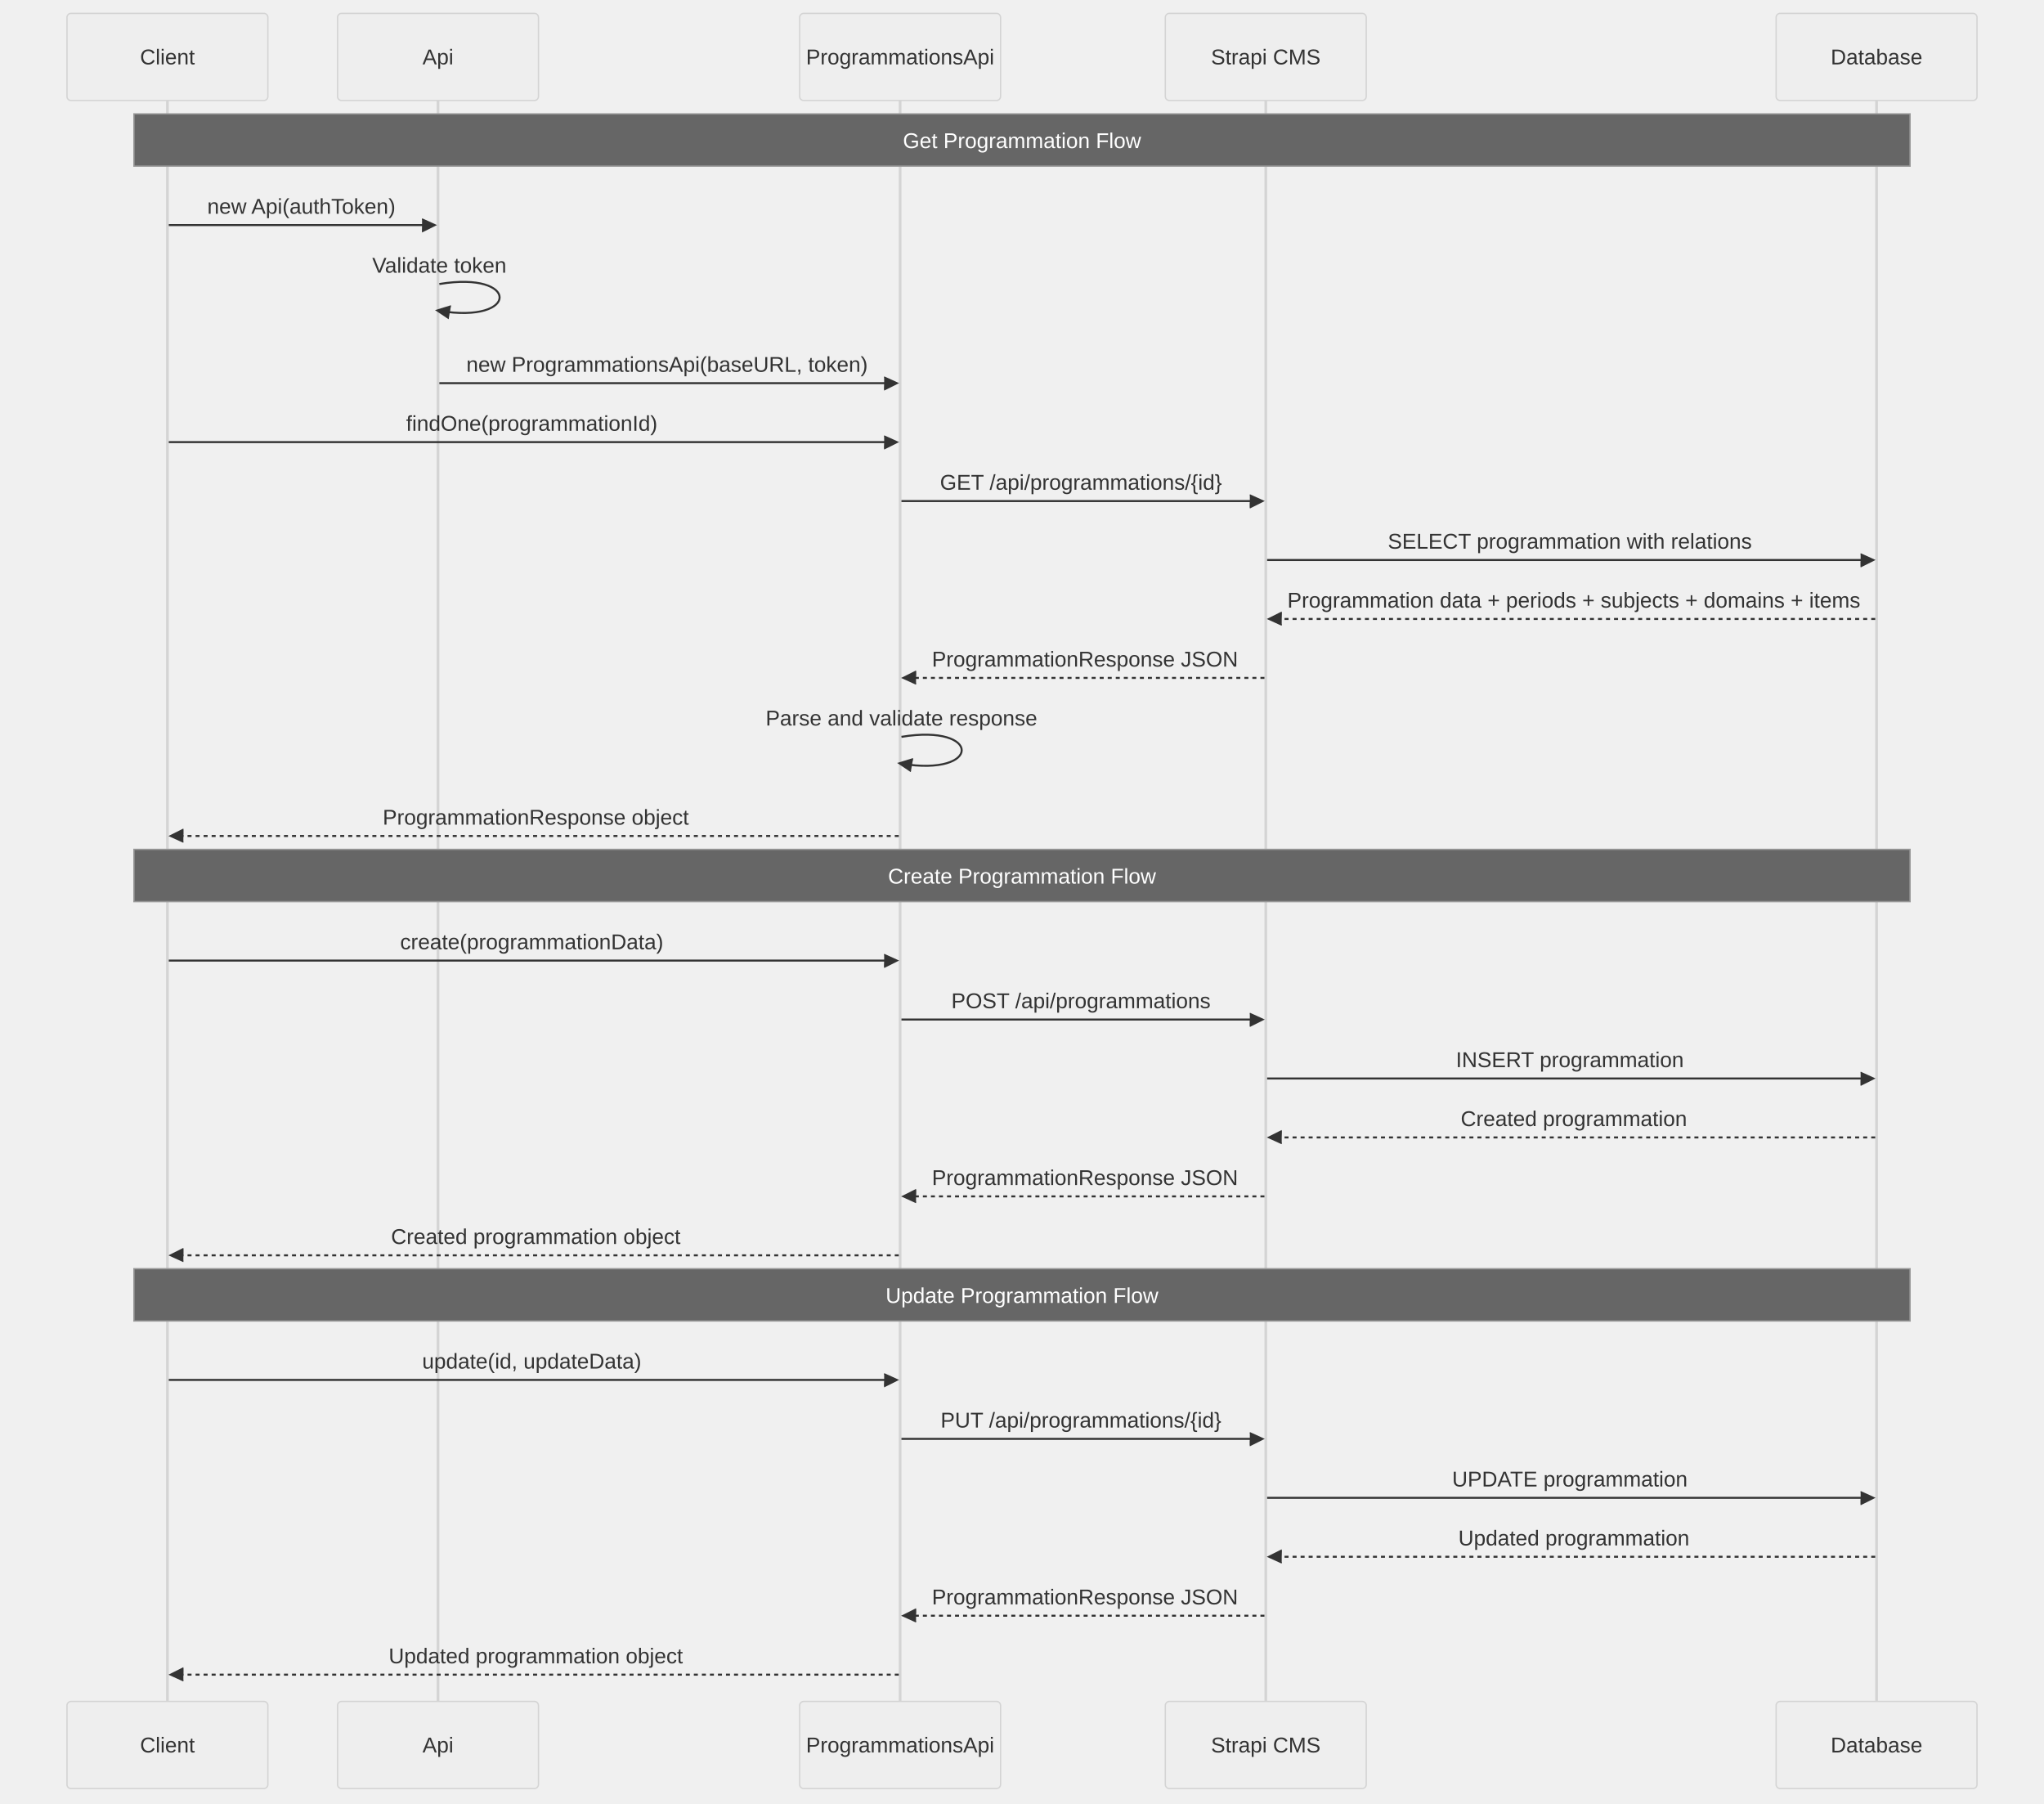
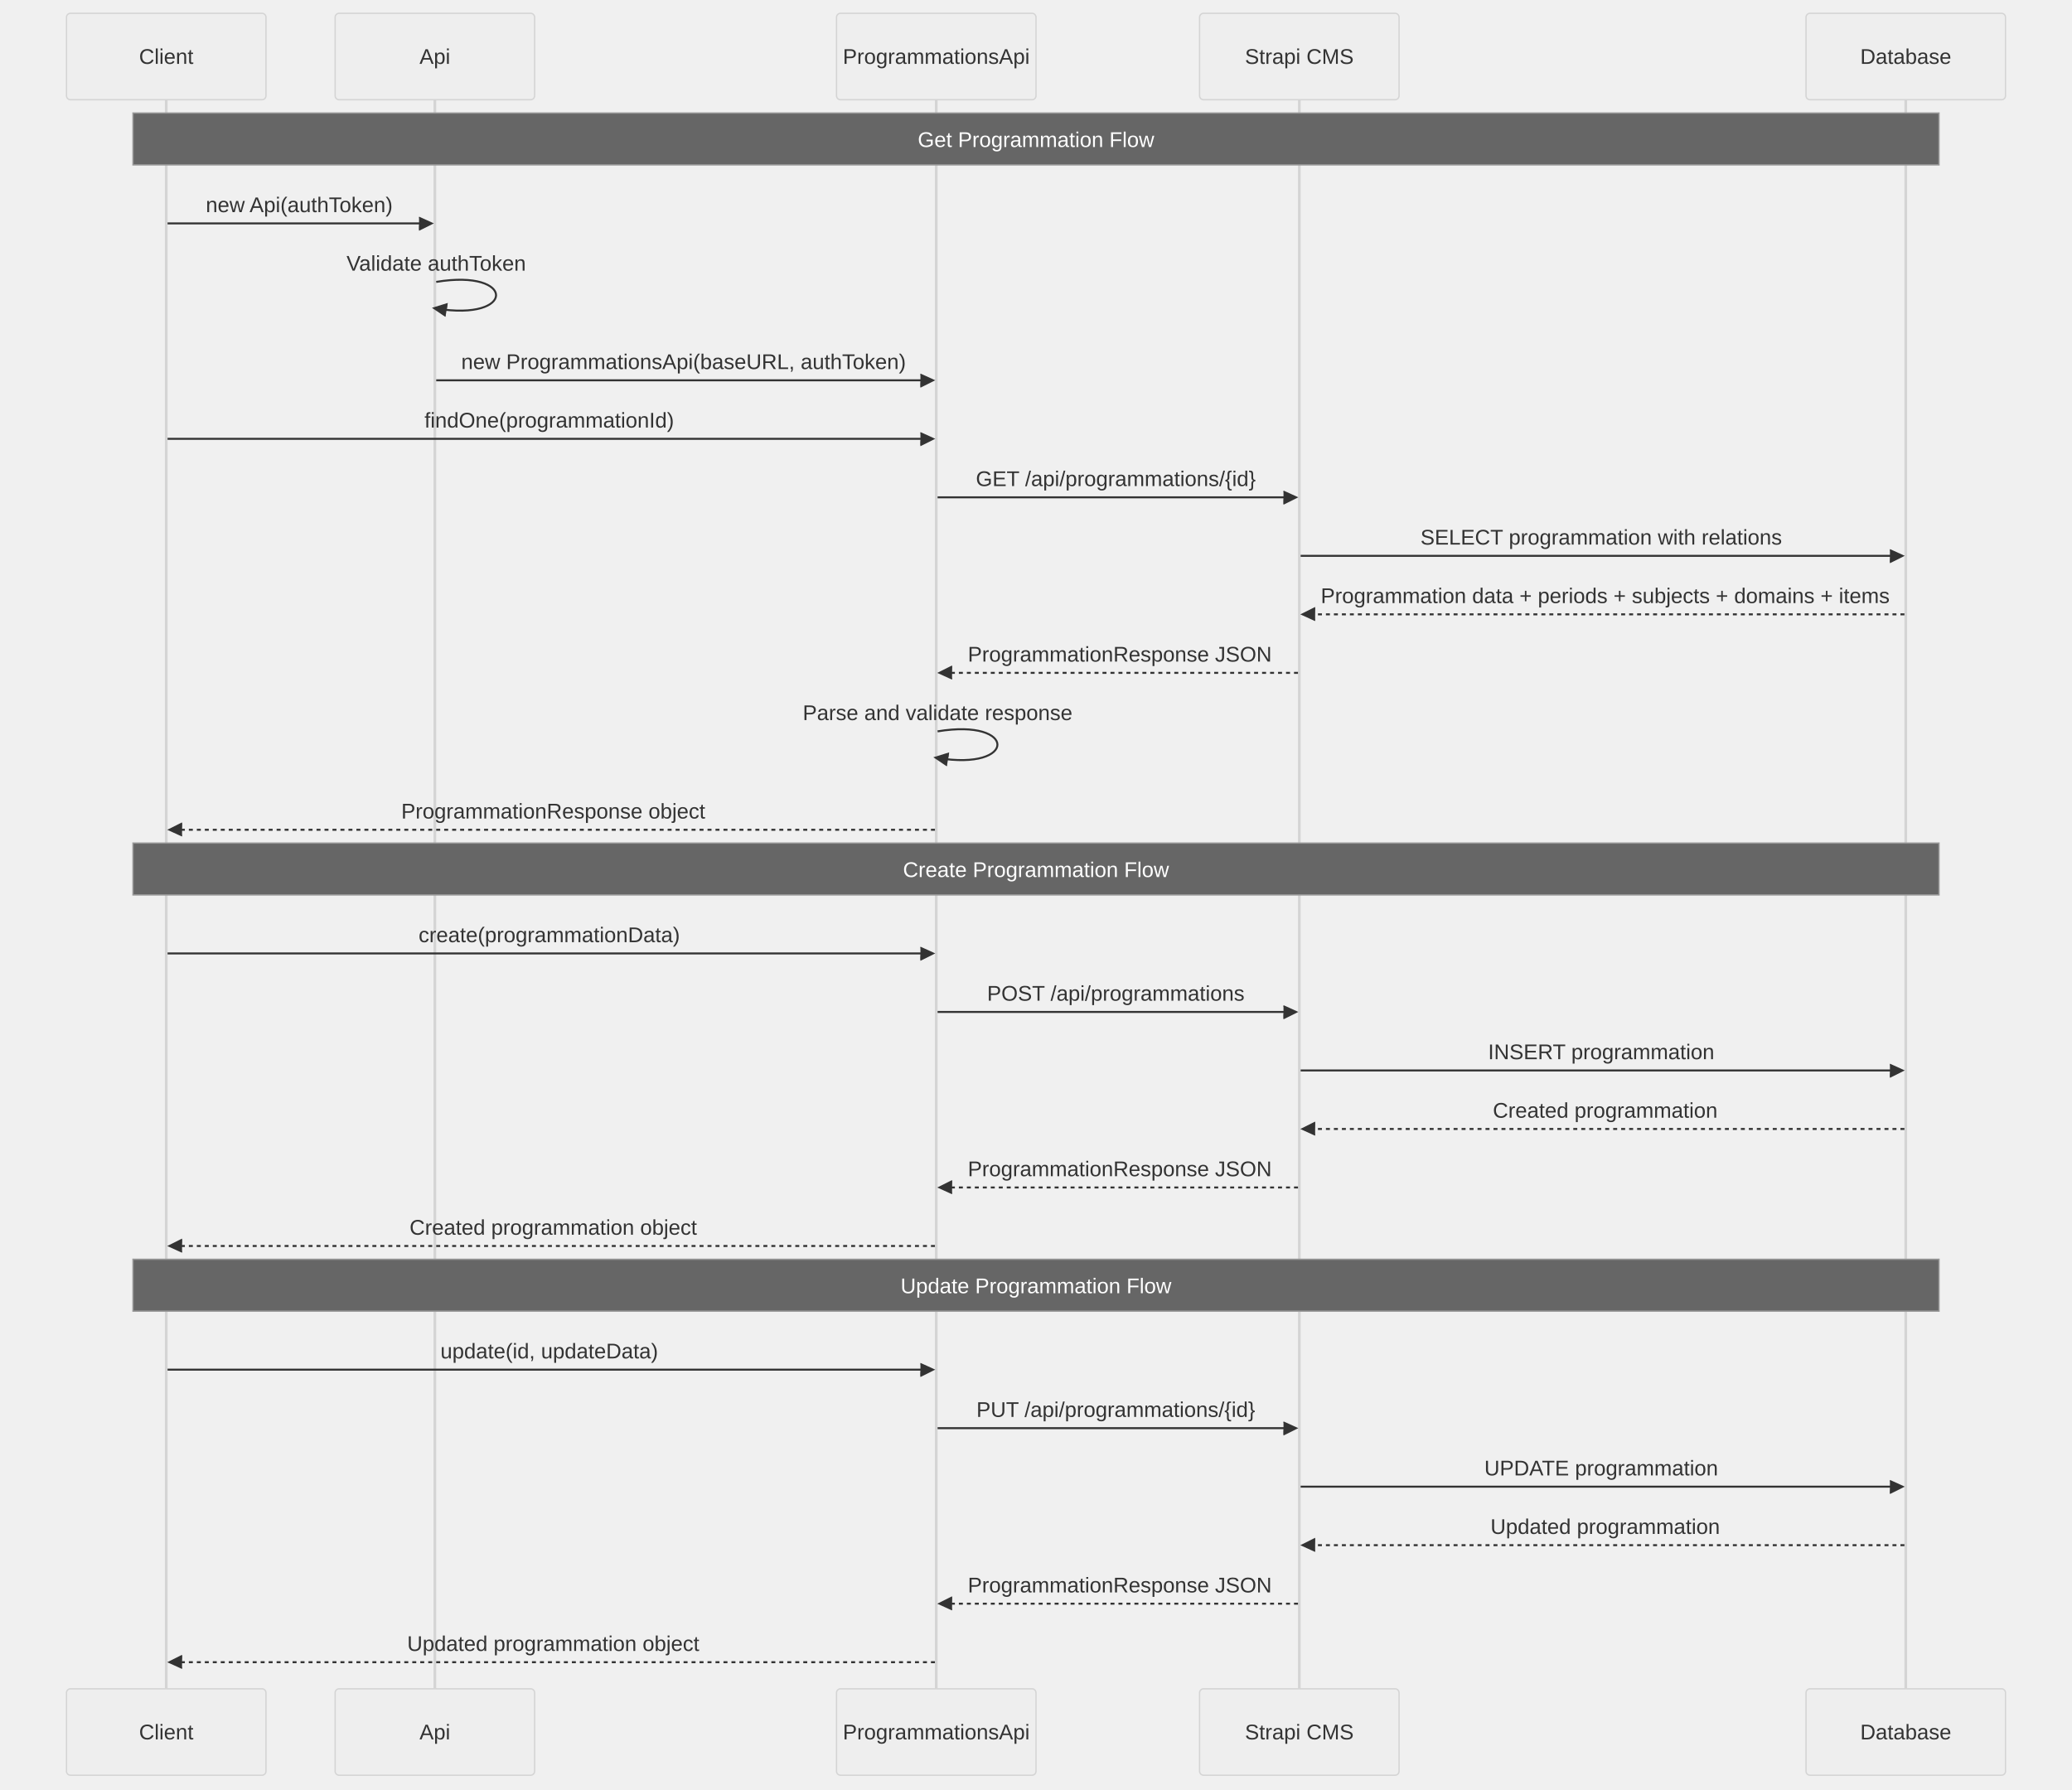
- <svg xmlns="http://www.w3.org/2000/svg" aria-roledescription="sequence" role="graphics-document document" viewBox="-50 -10 1526 1346" style="max-width: 1526px; background-color: white;" width="100%" id="my-svg">
+ <svg xmlns="http://www.w3.org/2000/svg" aria-roledescription="sequence" role="graphics-document document" viewBox="-50 -10 1558 1346" style="max-width: 1558px; background-color: white;" width="100%" id="my-svg">
  <g>
-     <rect class="actor actor-bottom" ry="3" rx="3" name="DB" height="65" width="150" stroke="#666" fill="#eaeaea" y="1260" x="1276" />
-     <text style="text-anchor: middle; font-size: 16px; font-weight: 400;" class="actor actor-box" alignment-baseline="central" dominant-baseline="central" y="1292.5" x="1351">
-       <tspan dy="0" x="1351">Database</tspan>
+     <rect class="actor actor-bottom" ry="3" rx="3" name="DB" height="65" width="150" stroke="#666" fill="#eaeaea" y="1260" x="1308" />
+     <text style="text-anchor: middle; font-size: 16px; font-weight: 400;" class="actor actor-box" alignment-baseline="central" dominant-baseline="central" y="1292.5" x="1383">
+       <tspan dy="0" x="1383">Database</tspan>
    </text>
  </g>
  <g>
-     <rect class="actor actor-bottom" ry="3" rx="3" name="S" height="65" width="150" stroke="#666" fill="#eaeaea" y="1260" x="820" />
-     <text style="text-anchor: middle; font-size: 16px; font-weight: 400;" class="actor actor-box" alignment-baseline="central" dominant-baseline="central" y="1292.5" x="895">
-       <tspan dy="0" x="895">Strapi CMS</tspan>
+     <rect class="actor actor-bottom" ry="3" rx="3" name="S" height="65" width="150" stroke="#666" fill="#eaeaea" y="1260" x="852" />
+     <text style="text-anchor: middle; font-size: 16px; font-weight: 400;" class="actor actor-box" alignment-baseline="central" dominant-baseline="central" y="1292.5" x="927">
+       <tspan dy="0" x="927">Strapi CMS</tspan>
    </text>
  </g>
  <g>
-     <rect class="actor actor-bottom" ry="3" rx="3" name="P" height="65" width="150" stroke="#666" fill="#eaeaea" y="1260" x="547" />
-     <text style="text-anchor: middle; font-size: 16px; font-weight: 400;" class="actor actor-box" alignment-baseline="central" dominant-baseline="central" y="1292.5" x="622">
-       <tspan dy="0" x="622">ProgrammationsApi</tspan>
+     <rect class="actor actor-bottom" ry="3" rx="3" name="P" height="65" width="150" stroke="#666" fill="#eaeaea" y="1260" x="579" />
+     <text style="text-anchor: middle; font-size: 16px; font-weight: 400;" class="actor actor-box" alignment-baseline="central" dominant-baseline="central" y="1292.5" x="654">
+       <tspan dy="0" x="654">ProgrammationsApi</tspan>
    </text>
  </g>
  <g>
    <rect class="actor actor-bottom" ry="3" rx="3" name="A" height="65" width="150" stroke="#666" fill="#eaeaea" y="1260" x="202" />
    <text style="text-anchor: middle; font-size: 16px; font-weight: 400;" class="actor actor-box" alignment-baseline="central" dominant-baseline="central" y="1292.5" x="277">
      <tspan dy="0" x="277">Api</tspan>
    </text>
  </g>
  <g>
    <rect class="actor actor-bottom" ry="3" rx="3" name="C" height="65" width="150" stroke="#666" fill="#eaeaea" y="1260" x="0" />
    <text style="text-anchor: middle; font-size: 16px; font-weight: 400;" class="actor actor-box" alignment-baseline="central" dominant-baseline="central" y="1292.5" x="75">
      <tspan dy="0" x="75">Client</tspan>
    </text>
  </g>
  <g>
-     <line name="DB" stroke="#999" stroke-width="0.5px" class="actor-line 200" y2="1260" x2="1351" y1="65" x1="1351" id="actor4" />
+     <line name="DB" stroke="#999" stroke-width="0.5px" class="actor-line 200" y2="1260" x2="1383" y1="65" x1="1383" id="actor4" />
    <g id="root-4">
-       <rect class="actor actor-top" ry="3" rx="3" name="DB" height="65" width="150" stroke="#666" fill="#eaeaea" y="0" x="1276" />
-       <text style="text-anchor: middle; font-size: 16px; font-weight: 400;" class="actor actor-box" alignment-baseline="central" dominant-baseline="central" y="32.5" x="1351">
-         <tspan dy="0" x="1351">Database</tspan>
+       <rect class="actor actor-top" ry="3" rx="3" name="DB" height="65" width="150" stroke="#666" fill="#eaeaea" y="0" x="1308" />
+       <text style="text-anchor: middle; font-size: 16px; font-weight: 400;" class="actor actor-box" alignment-baseline="central" dominant-baseline="central" y="32.5" x="1383">
+         <tspan dy="0" x="1383">Database</tspan>
      </text>
    </g>
  </g>
  <g>
-     <line name="S" stroke="#999" stroke-width="0.5px" class="actor-line 200" y2="1260" x2="895" y1="65" x1="895" id="actor3" />
+     <line name="S" stroke="#999" stroke-width="0.5px" class="actor-line 200" y2="1260" x2="927" y1="65" x1="927" id="actor3" />
    <g id="root-3">
-       <rect class="actor actor-top" ry="3" rx="3" name="S" height="65" width="150" stroke="#666" fill="#eaeaea" y="0" x="820" />
-       <text style="text-anchor: middle; font-size: 16px; font-weight: 400;" class="actor actor-box" alignment-baseline="central" dominant-baseline="central" y="32.5" x="895">
-         <tspan dy="0" x="895">Strapi CMS</tspan>
+       <rect class="actor actor-top" ry="3" rx="3" name="S" height="65" width="150" stroke="#666" fill="#eaeaea" y="0" x="852" />
+       <text style="text-anchor: middle; font-size: 16px; font-weight: 400;" class="actor actor-box" alignment-baseline="central" dominant-baseline="central" y="32.5" x="927">
+         <tspan dy="0" x="927">Strapi CMS</tspan>
      </text>
    </g>
  </g>
  <g>
-     <line name="P" stroke="#999" stroke-width="0.5px" class="actor-line 200" y2="1260" x2="622" y1="65" x1="622" id="actor2" />
+     <line name="P" stroke="#999" stroke-width="0.5px" class="actor-line 200" y2="1260" x2="654" y1="65" x1="654" id="actor2" />
    <g id="root-2">
-       <rect class="actor actor-top" ry="3" rx="3" name="P" height="65" width="150" stroke="#666" fill="#eaeaea" y="0" x="547" />
-       <text style="text-anchor: middle; font-size: 16px; font-weight: 400;" class="actor actor-box" alignment-baseline="central" dominant-baseline="central" y="32.5" x="622">
-         <tspan dy="0" x="622">ProgrammationsApi</tspan>
+       <rect class="actor actor-top" ry="3" rx="3" name="P" height="65" width="150" stroke="#666" fill="#eaeaea" y="0" x="579" />
+       <text style="text-anchor: middle; font-size: 16px; font-weight: 400;" class="actor actor-box" alignment-baseline="central" dominant-baseline="central" y="32.5" x="654">
+         <tspan dy="0" x="654">ProgrammationsApi</tspan>
      </text>
    </g>
  </g>
  <g>
    <line name="A" stroke="#999" stroke-width="0.5px" class="actor-line 200" y2="1260" x2="277" y1="65" x1="277" id="actor1" />
    <g id="root-1">
      <rect class="actor actor-top" ry="3" rx="3" name="A" height="65" width="150" stroke="#666" fill="#eaeaea" y="0" x="202" />
      <text style="text-anchor: middle; font-size: 16px; font-weight: 400;" class="actor actor-box" alignment-baseline="central" dominant-baseline="central" y="32.5" x="277">
        <tspan dy="0" x="277">Api</tspan>
      </text>
    </g>
  </g>
  <g>
    <line name="C" stroke="#999" stroke-width="0.5px" class="actor-line 200" y2="1260" x2="75" y1="65" x1="75" id="actor0" />
    <g id="root-0">
      <rect class="actor actor-top" ry="3" rx="3" name="C" height="65" width="150" stroke="#666" fill="#eaeaea" y="0" x="0" />
      <text style="text-anchor: middle; font-size: 16px; font-weight: 400;" class="actor actor-box" alignment-baseline="central" dominant-baseline="central" y="32.5" x="75">
        <tspan dy="0" x="75">Client</tspan>
      </text>
    </g>
  </g>
  <style>#my-svg{font-family:"trebuchet ms",verdana,arial,sans-serif;font-size:16px;fill:#000000;}@keyframes edge-animation-frame{from{stroke-dashoffset:0;}}@keyframes dash{to{stroke-dashoffset:0;}}#my-svg .edge-animation-slow{stroke-dasharray:9,5!important;stroke-dashoffset:900;animation:dash 50s linear infinite;stroke-linecap:round;}#my-svg .edge-animation-fast{stroke-dasharray:9,5!important;stroke-dashoffset:900;animation:dash 20s linear infinite;stroke-linecap:round;}#my-svg .error-icon{fill:#552222;}#my-svg .error-text{fill:#552222;stroke:#552222;}#my-svg .edge-thickness-normal{stroke-width:1px;}#my-svg .edge-thickness-thick{stroke-width:3.5px;}#my-svg .edge-pattern-solid{stroke-dasharray:0;}#my-svg .edge-thickness-invisible{stroke-width:0;fill:none;}#my-svg .edge-pattern-dashed{stroke-dasharray:3;}#my-svg .edge-pattern-dotted{stroke-dasharray:2;}#my-svg .marker{fill:#666;stroke:#666;}#my-svg .marker.cross{stroke:#666;}#my-svg svg{font-family:"trebuchet ms",verdana,arial,sans-serif;font-size:16px;}#my-svg p{margin:0;}#my-svg .actor{stroke:hsl(0, 0%, 83%);fill:#eee;}#my-svg text.actor&gt;tspan{fill:#333;stroke:none;}#my-svg .actor-line{stroke:hsl(0, 0%, 83%);}#my-svg .messageLine0{stroke-width:1.5;stroke-dasharray:none;stroke:#333;}#my-svg .messageLine1{stroke-width:1.5;stroke-dasharray:2,2;stroke:#333;}#my-svg #arrowhead path{fill:#333;stroke:#333;}#my-svg .sequenceNumber{fill:white;}#my-svg #sequencenumber{fill:#333;}#my-svg #crosshead path{fill:#333;stroke:#333;}#my-svg .messageText{fill:#333;stroke:none;}#my-svg .labelBox{stroke:hsl(0, 0%, 83%);fill:#eee;}#my-svg .labelText,#my-svg .labelText&gt;tspan{fill:#333;stroke:none;}#my-svg .loopText,#my-svg .loopText&gt;tspan{fill:#333;stroke:none;}#my-svg .loopLine{stroke-width:2px;stroke-dasharray:2,2;stroke:hsl(0, 0%, 83%);fill:hsl(0, 0%, 83%);}#my-svg .note{stroke:#999;fill:#666;}#my-svg .noteText,#my-svg .noteText&gt;tspan{fill:#fff;stroke:none;}#my-svg .activation0{fill:#f4f4f4;stroke:#666;}#my-svg .activation1{fill:#f4f4f4;stroke:#666;}#my-svg .activation2{fill:#f4f4f4;stroke:#666;}#my-svg .actorPopupMenu{position:absolute;}#my-svg .actorPopupMenuPanel{position:absolute;fill:#eee;box-shadow:0px 8px 16px 0px rgba(0,0,0,0.2);filter:drop-shadow(3px 5px 2px rgb(0 0 0 / 0.4));}#my-svg .actor-man line{stroke:hsl(0, 0%, 83%);fill:#eee;}#my-svg .actor-man circle,#my-svg line{stroke:hsl(0, 0%, 83%);fill:#eee;stroke-width:2px;}#my-svg :root{--mermaid-font-family:"trebuchet ms",verdana,arial,sans-serif;}</style>
  <g />
  <defs>
    <symbol height="24" width="24" id="computer">
      <path d="M2 2v13h20v-13h-20zm18 11h-16v-9h16v9zm-10.228 6l.466-1h3.524l.467 1h-4.457zm14.228 3h-24l2-6h2.104l-1.33 4h18.45l-1.297-4h2.073l2 6zm-5-10h-14v-7h14v7z" transform="scale(.5)" />
    </symbol>
  </defs>
  <defs>
    <symbol clip-rule="evenodd" fill-rule="evenodd" id="database">
      <path d="M12.258.001l.256.004.255.005.253.008.251.01.249.012.247.015.246.016.242.019.241.02.239.023.236.024.233.027.231.028.229.031.225.032.223.034.22.036.217.038.214.04.211.041.208.043.205.045.201.046.198.048.194.05.191.051.187.053.183.054.18.056.175.057.172.059.168.06.163.061.16.063.155.064.15.066.074.033.073.033.071.034.07.034.069.035.068.035.067.035.066.035.064.036.064.036.062.036.06.036.06.037.058.037.058.037.055.038.055.038.053.038.052.038.051.039.05.039.048.039.047.039.045.04.044.04.043.04.041.04.04.041.039.041.037.041.036.041.034.041.033.042.032.042.03.042.029.042.027.042.026.043.024.043.023.043.021.043.02.043.018.044.017.043.015.044.013.044.012.044.011.045.009.044.007.045.006.045.004.045.002.045.001.045v17l-.001.045-.002.045-.004.045-.006.045-.007.045-.009.044-.011.045-.012.044-.013.044-.015.044-.017.043-.018.044-.02.043-.021.043-.023.043-.024.043-.026.043-.027.042-.029.042-.03.042-.032.042-.033.042-.034.041-.036.041-.037.041-.039.041-.04.041-.041.04-.043.04-.044.04-.045.04-.047.039-.048.039-.05.039-.051.039-.052.038-.053.038-.055.038-.055.038-.058.037-.058.037-.06.037-.06.036-.062.036-.064.036-.064.036-.066.035-.067.035-.068.035-.069.035-.07.034-.071.034-.073.033-.074.033-.15.066-.155.064-.16.063-.163.061-.168.06-.172.059-.175.057-.18.056-.183.054-.187.053-.191.051-.194.05-.198.048-.201.046-.205.045-.208.043-.211.041-.214.04-.217.038-.22.036-.223.034-.225.032-.229.031-.231.028-.233.027-.236.024-.239.023-.241.02-.242.019-.246.016-.247.015-.249.012-.251.01-.253.008-.255.005-.256.004-.258.001-.258-.001-.256-.004-.255-.005-.253-.008-.251-.01-.249-.012-.247-.015-.245-.016-.243-.019-.241-.02-.238-.023-.236-.024-.234-.027-.231-.028-.228-.031-.226-.032-.223-.034-.22-.036-.217-.038-.214-.04-.211-.041-.208-.043-.204-.045-.201-.046-.198-.048-.195-.05-.19-.051-.187-.053-.184-.054-.179-.056-.176-.057-.172-.059-.167-.06-.164-.061-.159-.063-.155-.064-.151-.066-.074-.033-.072-.033-.072-.034-.07-.034-.069-.035-.068-.035-.067-.035-.066-.035-.064-.036-.063-.036-.062-.036-.061-.036-.06-.037-.058-.037-.057-.037-.056-.038-.055-.038-.053-.038-.052-.038-.051-.039-.049-.039-.049-.039-.046-.039-.046-.04-.044-.04-.043-.04-.041-.04-.04-.041-.039-.041-.037-.041-.036-.041-.034-.041-.033-.042-.032-.042-.03-.042-.029-.042-.027-.042-.026-.043-.024-.043-.023-.043-.021-.043-.02-.043-.018-.044-.017-.043-.015-.044-.013-.044-.012-.044-.011-.045-.009-.044-.007-.045-.006-.045-.004-.045-.002-.045-.001-.045v-17l.001-.045.002-.045.004-.045.006-.045.007-.045.009-.044.011-.045.012-.044.013-.044.015-.044.017-.043.018-.044.02-.043.021-.043.023-.043.024-.043.026-.043.027-.042.029-.042.03-.042.032-.042.033-.042.034-.041.036-.041.037-.041.039-.041.04-.041.041-.04.043-.04.044-.04.046-.04.046-.039.049-.039.049-.039.051-.039.052-.038.053-.038.055-.038.056-.038.057-.037.058-.037.06-.037.061-.036.062-.036.063-.036.064-.036.066-.035.067-.035.068-.035.069-.035.07-.034.072-.034.072-.033.074-.033.151-.066.155-.064.159-.063.164-.061.167-.06.172-.059.176-.057.179-.056.184-.054.187-.053.19-.051.195-.05.198-.048.201-.046.204-.045.208-.043.211-.041.214-.04.217-.038.22-.036.223-.034.226-.032.228-.031.231-.028.234-.027.236-.024.238-.023.241-.02.243-.019.245-.016.247-.015.249-.012.251-.01.253-.008.255-.005.256-.004.258-.001.258.001zm-9.258 20.499v.01l.001.021.003.021.004.022.005.021.006.022.007.022.009.023.01.022.011.023.012.023.013.023.015.023.016.024.017.023.018.024.019.024.021.024.022.025.023.024.024.025.052.049.056.05.061.051.066.051.07.051.075.051.079.052.084.052.088.052.092.052.097.052.102.051.105.052.11.052.114.051.119.051.123.051.127.05.131.05.135.05.139.048.144.049.147.047.152.047.155.047.16.045.163.045.167.043.171.043.176.041.178.041.183.039.187.039.19.037.194.035.197.035.202.033.204.031.209.03.212.029.216.027.219.025.222.024.226.021.23.02.233.018.236.016.24.015.243.012.246.01.249.008.253.005.256.004.259.001.26-.001.257-.004.254-.005.25-.008.247-.011.244-.012.241-.014.237-.016.233-.018.231-.021.226-.021.224-.024.22-.026.216-.027.212-.028.21-.031.205-.031.202-.034.198-.034.194-.036.191-.037.187-.039.183-.04.179-.04.175-.042.172-.043.168-.044.163-.045.16-.046.155-.046.152-.047.148-.048.143-.049.139-.049.136-.05.131-.05.126-.05.123-.051.118-.052.114-.051.11-.052.106-.052.101-.052.096-.052.092-.052.088-.053.083-.051.079-.052.074-.052.07-.051.065-.051.06-.051.056-.05.051-.05.023-.024.023-.025.021-.024.02-.024.019-.024.018-.024.017-.024.015-.023.014-.024.013-.023.012-.023.01-.023.01-.022.008-.022.006-.022.006-.022.004-.022.004-.021.001-.021.001-.021v-4.127l-.077.055-.08.053-.083.054-.085.053-.087.052-.09.052-.093.051-.095.05-.097.05-.1.049-.102.049-.105.048-.106.047-.109.047-.111.046-.114.045-.115.045-.118.044-.12.043-.122.042-.124.042-.126.041-.128.04-.13.04-.132.038-.134.038-.135.037-.138.037-.139.035-.142.035-.143.034-.144.033-.147.032-.148.031-.15.03-.151.03-.153.029-.154.027-.156.027-.158.026-.159.025-.161.024-.162.023-.163.022-.165.021-.166.02-.167.019-.169.018-.169.017-.171.016-.173.015-.173.014-.175.013-.175.012-.177.011-.178.01-.179.008-.179.008-.181.006-.182.005-.182.004-.184.003-.184.002h-.37l-.184-.002-.184-.003-.182-.004-.182-.005-.181-.006-.179-.008-.179-.008-.178-.01-.176-.011-.176-.012-.175-.013-.173-.014-.172-.015-.171-.016-.17-.017-.169-.018-.167-.019-.166-.02-.165-.021-.163-.022-.162-.023-.161-.024-.159-.025-.157-.026-.156-.027-.155-.027-.153-.029-.151-.03-.15-.03-.148-.031-.146-.032-.145-.033-.143-.034-.141-.035-.14-.035-.137-.037-.136-.037-.134-.038-.132-.038-.13-.04-.128-.04-.126-.041-.124-.042-.122-.042-.12-.044-.117-.043-.116-.045-.113-.045-.112-.046-.109-.047-.106-.047-.105-.048-.102-.049-.1-.049-.097-.05-.095-.05-.093-.052-.09-.051-.087-.052-.085-.053-.083-.054-.08-.054-.077-.054v4.127zm0-5.654v.011l.001.021.003.021.004.021.005.022.006.022.007.022.009.022.01.022.011.023.012.023.013.023.015.024.016.023.017.024.018.024.019.024.021.024.022.024.023.025.024.024.052.05.056.05.061.05.066.051.07.051.075.052.079.051.084.052.088.052.092.052.097.052.102.052.105.052.11.051.114.051.119.052.123.05.127.051.131.05.135.049.139.049.144.048.147.048.152.047.155.046.16.045.163.045.167.044.171.042.176.042.178.04.183.04.187.038.19.037.194.036.197.034.202.033.204.032.209.03.212.028.216.027.219.025.222.024.226.022.23.02.233.018.236.016.24.014.243.012.246.01.249.008.253.006.256.003.259.001.26-.001.257-.003.254-.006.25-.008.247-.01.244-.012.241-.015.237-.016.233-.018.231-.02.226-.022.224-.024.22-.025.216-.027.212-.029.21-.03.205-.032.202-.033.198-.035.194-.036.191-.037.187-.039.183-.039.179-.041.175-.042.172-.043.168-.044.163-.045.16-.045.155-.047.152-.047.148-.048.143-.048.139-.05.136-.049.131-.05.126-.051.123-.051.118-.051.114-.052.11-.052.106-.052.101-.052.096-.052.092-.052.088-.052.083-.052.079-.052.074-.051.07-.052.065-.051.06-.05.056-.051.051-.049.023-.025.023-.024.021-.025.02-.024.019-.024.018-.024.017-.024.015-.023.014-.023.013-.024.012-.022.01-.023.01-.023.008-.022.006-.022.006-.022.004-.021.004-.022.001-.021.001-.021v-4.139l-.077.054-.08.054-.083.054-.085.052-.087.053-.09.051-.093.051-.095.051-.097.05-.1.049-.102.049-.105.048-.106.047-.109.047-.111.046-.114.045-.115.044-.118.044-.12.044-.122.042-.124.042-.126.041-.128.04-.13.039-.132.039-.134.038-.135.037-.138.036-.139.036-.142.035-.143.033-.144.033-.147.033-.148.031-.15.03-.151.03-.153.028-.154.028-.156.027-.158.026-.159.025-.161.024-.162.023-.163.022-.165.021-.166.02-.167.019-.169.018-.169.017-.171.016-.173.015-.173.014-.175.013-.175.012-.177.011-.178.009-.179.009-.179.007-.181.007-.182.005-.182.004-.184.003-.184.002h-.37l-.184-.002-.184-.003-.182-.004-.182-.005-.181-.007-.179-.007-.179-.009-.178-.009-.176-.011-.176-.012-.175-.013-.173-.014-.172-.015-.171-.016-.17-.017-.169-.018-.167-.019-.166-.02-.165-.021-.163-.022-.162-.023-.161-.024-.159-.025-.157-.026-.156-.027-.155-.028-.153-.028-.151-.03-.15-.03-.148-.031-.146-.033-.145-.033-.143-.033-.141-.035-.14-.036-.137-.036-.136-.037-.134-.038-.132-.039-.13-.039-.128-.04-.126-.041-.124-.042-.122-.043-.12-.043-.117-.044-.116-.044-.113-.046-.112-.046-.109-.046-.106-.047-.105-.048-.102-.049-.1-.049-.097-.05-.095-.051-.093-.051-.09-.051-.087-.053-.085-.052-.083-.054-.08-.054-.077-.054v4.139zm0-5.666v.011l.001.02.003.022.004.021.005.022.006.021.007.022.009.023.01.022.011.023.012.023.013.023.015.023.016.024.017.024.018.023.019.024.021.025.022.024.023.024.024.025.052.05.056.05.061.05.066.051.07.051.075.052.079.051.084.052.088.052.092.052.097.052.102.052.105.051.11.052.114.051.119.051.123.051.127.05.131.05.135.05.139.049.144.048.147.048.152.047.155.046.16.045.163.045.167.043.171.043.176.042.178.04.183.04.187.038.19.037.194.036.197.034.202.033.204.032.209.03.212.028.216.027.219.025.222.024.226.021.23.02.233.018.236.017.24.014.243.012.246.01.249.008.253.006.256.003.259.001.26-.001.257-.003.254-.006.25-.008.247-.01.244-.013.241-.014.237-.016.233-.018.231-.02.226-.022.224-.024.22-.025.216-.027.212-.029.21-.03.205-.032.202-.033.198-.035.194-.036.191-.037.187-.039.183-.039.179-.041.175-.042.172-.043.168-.044.163-.045.16-.045.155-.047.152-.047.148-.048.143-.049.139-.049.136-.049.131-.051.126-.05.123-.051.118-.052.114-.051.11-.052.106-.052.101-.052.096-.052.092-.052.088-.052.083-.052.079-.052.074-.052.07-.051.065-.051.06-.051.056-.05.051-.049.023-.025.023-.025.021-.024.02-.024.019-.024.018-.024.017-.024.015-.023.014-.024.013-.023.012-.023.01-.022.01-.023.008-.022.006-.022.006-.022.004-.022.004-.021.001-.021.001-.021v-4.153l-.077.054-.08.054-.083.053-.085.053-.087.053-.09.051-.093.051-.095.051-.097.05-.1.049-.102.048-.105.048-.106.048-.109.046-.111.046-.114.046-.115.044-.118.044-.12.043-.122.043-.124.042-.126.041-.128.04-.13.039-.132.039-.134.038-.135.037-.138.036-.139.036-.142.034-.143.034-.144.033-.147.032-.148.032-.15.03-.151.03-.153.028-.154.028-.156.027-.158.026-.159.024-.161.024-.162.023-.163.023-.165.021-.166.02-.167.019-.169.018-.169.017-.171.016-.173.015-.173.014-.175.013-.175.012-.177.01-.178.01-.179.009-.179.007-.181.006-.182.006-.182.004-.184.003-.184.001-.185.001-.185-.001-.184-.001-.184-.003-.182-.004-.182-.006-.181-.006-.179-.007-.179-.009-.178-.01-.176-.01-.176-.012-.175-.013-.173-.014-.172-.015-.171-.016-.17-.017-.169-.018-.167-.019-.166-.02-.165-.021-.163-.023-.162-.023-.161-.024-.159-.024-.157-.026-.156-.027-.155-.028-.153-.028-.151-.03-.15-.03-.148-.032-.146-.032-.145-.033-.143-.034-.141-.034-.14-.036-.137-.036-.136-.037-.134-.038-.132-.039-.13-.039-.128-.041-.126-.041-.124-.041-.122-.043-.12-.043-.117-.044-.116-.044-.113-.046-.112-.046-.109-.046-.106-.048-.105-.048-.102-.048-.1-.05-.097-.049-.095-.051-.093-.051-.09-.052-.087-.052-.085-.053-.083-.053-.08-.054-.077-.054v4.153zm8.74-8.179l-.257.004-.254.005-.25.008-.247.011-.244.012-.241.014-.237.016-.233.018-.231.021-.226.022-.224.023-.22.026-.216.027-.212.028-.21.031-.205.032-.202.033-.198.034-.194.036-.191.038-.187.038-.183.04-.179.041-.175.042-.172.043-.168.043-.163.045-.16.046-.155.046-.152.048-.148.048-.143.048-.139.049-.136.05-.131.05-.126.051-.123.051-.118.051-.114.052-.11.052-.106.052-.101.052-.096.052-.092.052-.088.052-.083.052-.079.052-.074.051-.07.052-.065.051-.06.05-.056.05-.051.05-.023.025-.023.024-.021.024-.02.025-.019.024-.018.024-.017.023-.015.024-.014.023-.013.023-.012.023-.01.023-.01.022-.008.022-.006.023-.006.021-.004.022-.004.021-.001.021-.001.021.001.021.001.021.004.021.004.022.006.021.006.023.008.022.01.022.01.023.012.023.013.023.014.023.015.024.017.023.018.024.019.024.02.025.021.024.023.024.023.025.051.05.056.05.06.05.065.051.07.052.074.051.079.052.083.052.088.052.092.052.096.052.101.052.106.052.11.052.114.052.118.051.123.051.126.051.131.05.136.05.139.049.143.048.148.048.152.048.155.046.16.046.163.045.168.043.172.043.175.042.179.041.183.04.187.038.191.038.194.036.198.034.202.033.205.032.21.031.212.028.216.027.22.026.224.023.226.022.231.021.233.018.237.016.241.014.244.012.247.011.25.008.254.005.257.004.26.001.26-.001.257-.004.254-.005.25-.008.247-.011.244-.012.241-.014.237-.016.233-.018.231-.021.226-.022.224-.023.22-.026.216-.027.212-.028.21-.031.205-.032.202-.033.198-.034.194-.036.191-.038.187-.038.183-.04.179-.041.175-.042.172-.043.168-.043.163-.045.16-.046.155-.046.152-.048.148-.048.143-.048.139-.049.136-.05.131-.05.126-.051.123-.051.118-.051.114-.052.11-.052.106-.052.101-.052.096-.052.092-.052.088-.052.083-.052.079-.052.074-.051.07-.052.065-.051.06-.05.056-.05.051-.05.023-.025.023-.024.021-.024.02-.025.019-.024.018-.024.017-.023.015-.024.014-.023.013-.023.012-.023.01-.023.01-.022.008-.022.006-.023.006-.021.004-.022.004-.021.001-.021.001-.021-.001-.021-.001-.021-.004-.021-.004-.022-.006-.021-.006-.023-.008-.022-.01-.022-.01-.023-.012-.023-.013-.023-.014-.023-.015-.024-.017-.023-.018-.024-.019-.024-.02-.025-.021-.024-.023-.024-.023-.025-.051-.05-.056-.05-.06-.05-.065-.051-.07-.052-.074-.051-.079-.052-.083-.052-.088-.052-.092-.052-.096-.052-.101-.052-.106-.052-.11-.052-.114-.052-.118-.051-.123-.051-.126-.051-.131-.05-.136-.05-.139-.049-.143-.048-.148-.048-.152-.048-.155-.046-.16-.046-.163-.045-.168-.043-.172-.043-.175-.042-.179-.041-.183-.04-.187-.038-.191-.038-.194-.036-.198-.034-.202-.033-.205-.032-.21-.031-.212-.028-.216-.027-.22-.026-.224-.023-.226-.022-.231-.021-.233-.018-.237-.016-.241-.014-.244-.012-.247-.011-.25-.008-.254-.005-.257-.004-.26-.001-.26.001z" transform="scale(.5)" />
    </symbol>
  </defs>
  <defs>
    <symbol height="24" width="24" id="clock">
      <path d="M12 2c5.514 0 10 4.486 10 10s-4.486 10-10 10-10-4.486-10-10 4.486-10 10-10zm0-2c-6.627 0-12 5.373-12 12s5.373 12 12 12 12-5.373 12-12-5.373-12-12-12zm5.848 12.459c.202.038.202.333.001.372-1.907.361-6.045 1.111-6.547 1.111-.719 0-1.301-.582-1.301-1.301 0-.512.77-5.447 1.125-7.445.034-.192.312-.181.343.014l.985 6.238 5.394 1.011z" transform="scale(.5)" />
    </symbol>
  </defs>
  <defs>
    <marker orient="auto-start-reverse" markerHeight="12" markerWidth="12" markerUnits="userSpaceOnUse" refY="5" refX="7.9" id="arrowhead">
      <path d="M -1 0 L 10 5 L 0 10 z" />
    </marker>
  </defs>
  <defs>
    <marker refY="4.5" refX="4" orient="auto" markerHeight="8" markerWidth="15" id="crosshead">
      <path style="stroke-dasharray: 0, 0;" d="M 1,2 L 6,7 M 6,2 L 1,7" stroke-width="1pt" stroke="#000000" fill="none" />
    </marker>
  </defs>
  <defs>
    <marker orient="auto" markerHeight="28" markerWidth="20" refY="7" refX="15.5" id="filled-head">
      <path d="M 18,7 L9,13 L14,7 L9,1 Z" />
    </marker>
  </defs>
  <defs>
    <marker orient="auto" markerHeight="40" markerWidth="60" refY="15" refX="15" id="sequencenumber">
      <circle r="6" cy="15" cx="15" />
    </marker>
  </defs>
  <g>
-     <rect class="note" height="39" width="1326" stroke="#666" fill="#EDF2AE" y="75" x="50" />
-     <text style="font-size: 16px; font-weight: 400;" dy="1em" class="noteText" alignment-baseline="middle" dominant-baseline="middle" text-anchor="middle" y="80" x="713">
-       <tspan x="713">Get Programmation Flow</tspan>
+     <rect class="note" height="39" width="1358" stroke="#666" fill="#EDF2AE" y="75" x="50" />
+     <text style="font-size: 16px; font-weight: 400;" dy="1em" class="noteText" alignment-baseline="middle" dominant-baseline="middle" text-anchor="middle" y="80" x="729">
+       <tspan x="729">Get Programmation Flow</tspan>
    </text>
  </g>
  <g>
-     <rect class="note" height="39" width="1326" stroke="#666" fill="#EDF2AE" y="624" x="50" />
-     <text style="font-size: 16px; font-weight: 400;" dy="1em" class="noteText" alignment-baseline="middle" dominant-baseline="middle" text-anchor="middle" y="629" x="713">
-       <tspan x="713">Create Programmation Flow</tspan>
+     <rect class="note" height="39" width="1358" stroke="#666" fill="#EDF2AE" y="624" x="50" />
+     <text style="font-size: 16px; font-weight: 400;" dy="1em" class="noteText" alignment-baseline="middle" dominant-baseline="middle" text-anchor="middle" y="629" x="729">
+       <tspan x="729">Create Programmation Flow</tspan>
    </text>
  </g>
  <g>
-     <rect class="note" height="39" width="1326" stroke="#666" fill="#EDF2AE" y="937" x="50" />
-     <text style="font-size: 16px; font-weight: 400;" dy="1em" class="noteText" alignment-baseline="middle" dominant-baseline="middle" text-anchor="middle" y="942" x="713">
-       <tspan x="713">Update Programmation Flow</tspan>
+     <rect class="note" height="39" width="1358" stroke="#666" fill="#EDF2AE" y="937" x="50" />
+     <text style="font-size: 16px; font-weight: 400;" dy="1em" class="noteText" alignment-baseline="middle" dominant-baseline="middle" text-anchor="middle" y="942" x="729">
+       <tspan x="729">Update Programmation Flow</tspan>
    </text>
  </g>
  <text style="font-size: 16px; font-weight: 400;" dy="1em" class="messageText" alignment-baseline="middle" dominant-baseline="middle" text-anchor="middle" y="129" x="175">new Api(authToken)</text>
  <line style="fill: none;" marker-end="url(#arrowhead)" stroke="none" stroke-width="2" class="messageLine0" y2="158" x2="273" y1="158" x1="76" />
-   <text style="font-size: 16px; font-weight: 400;" dy="1em" class="messageText" alignment-baseline="middle" dominant-baseline="middle" text-anchor="middle" y="173" x="278">Validate token</text>
+   <text style="font-size: 16px; font-weight: 400;" dy="1em" class="messageText" alignment-baseline="middle" dominant-baseline="middle" text-anchor="middle" y="173" x="278">Validate authToken</text>
  <path style="fill: none;" marker-end="url(#arrowhead)" stroke="none" stroke-width="2" class="messageLine0" d="M 278,202 C 338,192 338,232 278,222" />
-   <text style="font-size: 16px; font-weight: 400;" dy="1em" class="messageText" alignment-baseline="middle" dominant-baseline="middle" text-anchor="middle" y="247" x="448">new ProgrammationsApi(baseURL, token)</text>
-   <line style="fill: none;" marker-end="url(#arrowhead)" stroke="none" stroke-width="2" class="messageLine0" y2="276" x2="618" y1="276" x1="278" />
-   <text style="font-size: 16px; font-weight: 400;" dy="1em" class="messageText" alignment-baseline="middle" dominant-baseline="middle" text-anchor="middle" y="291" x="347">findOne(programmationId)</text>
-   <line style="fill: none;" marker-end="url(#arrowhead)" stroke="none" stroke-width="2" class="messageLine0" y2="320" x2="618" y1="320" x1="76" />
-   <text style="font-size: 16px; font-weight: 400;" dy="1em" class="messageText" alignment-baseline="middle" dominant-baseline="middle" text-anchor="middle" y="335" x="757">GET /api/programmations/{id}</text>
-   <line style="fill: none;" marker-end="url(#arrowhead)" stroke="none" stroke-width="2" class="messageLine0" y2="364" x2="891" y1="364" x1="623" />
-   <text style="font-size: 16px; font-weight: 400;" dy="1em" class="messageText" alignment-baseline="middle" dominant-baseline="middle" text-anchor="middle" y="379" x="1122">SELECT programmation with relations</text>
-   <line style="fill: none;" marker-end="url(#arrowhead)" stroke="none" stroke-width="2" class="messageLine0" y2="408" x2="1347" y1="408" x1="896" />
-   <text style="font-size: 16px; font-weight: 400;" dy="1em" class="messageText" alignment-baseline="middle" dominant-baseline="middle" text-anchor="middle" y="423" x="1125">Programmation data + periods + subjects + domains + items</text>
-   <line style="stroke-dasharray: 3, 3; fill: none;" marker-end="url(#arrowhead)" stroke="none" stroke-width="2" class="messageLine1" y2="452" x2="899" y1="452" x1="1350" />
-   <text style="font-size: 16px; font-weight: 400;" dy="1em" class="messageText" alignment-baseline="middle" dominant-baseline="middle" text-anchor="middle" y="467" x="760">ProgrammationResponse JSON</text>
-   <line style="stroke-dasharray: 3, 3; fill: none;" marker-end="url(#arrowhead)" stroke="none" stroke-width="2" class="messageLine1" y2="496" x2="626" y1="496" x1="894" />
-   <text style="font-size: 16px; font-weight: 400;" dy="1em" class="messageText" alignment-baseline="middle" dominant-baseline="middle" text-anchor="middle" y="511" x="623">Parse and validate response</text>
-   <path style="fill: none;" marker-end="url(#arrowhead)" stroke="none" stroke-width="2" class="messageLine0" d="M 623,540 C 683,530 683,570 623,560" />
-   <text style="font-size: 16px; font-weight: 400;" dy="1em" class="messageText" alignment-baseline="middle" dominant-baseline="middle" text-anchor="middle" y="585" x="350">ProgrammationResponse object</text>
-   <line style="stroke-dasharray: 3, 3; fill: none;" marker-end="url(#arrowhead)" stroke="none" stroke-width="2" class="messageLine1" y2="614" x2="79" y1="614" x1="621" />
-   <text style="font-size: 16px; font-weight: 400;" dy="1em" class="messageText" alignment-baseline="middle" dominant-baseline="middle" text-anchor="middle" y="678" x="347">create(programmationData)</text>
-   <line style="fill: none;" marker-end="url(#arrowhead)" stroke="none" stroke-width="2" class="messageLine0" y2="707" x2="618" y1="707" x1="76" />
-   <text style="font-size: 16px; font-weight: 400;" dy="1em" class="messageText" alignment-baseline="middle" dominant-baseline="middle" text-anchor="middle" y="722" x="757">POST /api/programmations</text>
-   <line style="fill: none;" marker-end="url(#arrowhead)" stroke="none" stroke-width="2" class="messageLine0" y2="751" x2="891" y1="751" x1="623" />
-   <text style="font-size: 16px; font-weight: 400;" dy="1em" class="messageText" alignment-baseline="middle" dominant-baseline="middle" text-anchor="middle" y="766" x="1122">INSERT programmation</text>
-   <line style="fill: none;" marker-end="url(#arrowhead)" stroke="none" stroke-width="2" class="messageLine0" y2="795" x2="1347" y1="795" x1="896" />
-   <text style="font-size: 16px; font-weight: 400;" dy="1em" class="messageText" alignment-baseline="middle" dominant-baseline="middle" text-anchor="middle" y="810" x="1125">Created programmation</text>
-   <line style="stroke-dasharray: 3, 3; fill: none;" marker-end="url(#arrowhead)" stroke="none" stroke-width="2" class="messageLine1" y2="839" x2="899" y1="839" x1="1350" />
-   <text style="font-size: 16px; font-weight: 400;" dy="1em" class="messageText" alignment-baseline="middle" dominant-baseline="middle" text-anchor="middle" y="854" x="760">ProgrammationResponse JSON</text>
-   <line style="stroke-dasharray: 3, 3; fill: none;" marker-end="url(#arrowhead)" stroke="none" stroke-width="2" class="messageLine1" y2="883" x2="626" y1="883" x1="894" />
-   <text style="font-size: 16px; font-weight: 400;" dy="1em" class="messageText" alignment-baseline="middle" dominant-baseline="middle" text-anchor="middle" y="898" x="350">Created programmation object</text>
-   <line style="stroke-dasharray: 3, 3; fill: none;" marker-end="url(#arrowhead)" stroke="none" stroke-width="2" class="messageLine1" y2="927" x2="79" y1="927" x1="621" />
-   <text style="font-size: 16px; font-weight: 400;" dy="1em" class="messageText" alignment-baseline="middle" dominant-baseline="middle" text-anchor="middle" y="991" x="347">update(id, updateData)</text>
-   <line style="fill: none;" marker-end="url(#arrowhead)" stroke="none" stroke-width="2" class="messageLine0" y2="1020" x2="618" y1="1020" x1="76" />
-   <text style="font-size: 16px; font-weight: 400;" dy="1em" class="messageText" alignment-baseline="middle" dominant-baseline="middle" text-anchor="middle" y="1035" x="757">PUT /api/programmations/{id}</text>
-   <line style="fill: none;" marker-end="url(#arrowhead)" stroke="none" stroke-width="2" class="messageLine0" y2="1064" x2="891" y1="1064" x1="623" />
-   <text style="font-size: 16px; font-weight: 400;" dy="1em" class="messageText" alignment-baseline="middle" dominant-baseline="middle" text-anchor="middle" y="1079" x="1122">UPDATE programmation</text>
-   <line style="fill: none;" marker-end="url(#arrowhead)" stroke="none" stroke-width="2" class="messageLine0" y2="1108" x2="1347" y1="1108" x1="896" />
-   <text style="font-size: 16px; font-weight: 400;" dy="1em" class="messageText" alignment-baseline="middle" dominant-baseline="middle" text-anchor="middle" y="1123" x="1125">Updated programmation</text>
-   <line style="stroke-dasharray: 3, 3; fill: none;" marker-end="url(#arrowhead)" stroke="none" stroke-width="2" class="messageLine1" y2="1152" x2="899" y1="1152" x1="1350" />
-   <text style="font-size: 16px; font-weight: 400;" dy="1em" class="messageText" alignment-baseline="middle" dominant-baseline="middle" text-anchor="middle" y="1167" x="760">ProgrammationResponse JSON</text>
-   <line style="stroke-dasharray: 3, 3; fill: none;" marker-end="url(#arrowhead)" stroke="none" stroke-width="2" class="messageLine1" y2="1196" x2="626" y1="1196" x1="894" />
-   <text style="font-size: 16px; font-weight: 400;" dy="1em" class="messageText" alignment-baseline="middle" dominant-baseline="middle" text-anchor="middle" y="1211" x="350">Updated programmation object</text>
-   <line style="stroke-dasharray: 3, 3; fill: none;" marker-end="url(#arrowhead)" stroke="none" stroke-width="2" class="messageLine1" y2="1240" x2="79" y1="1240" x1="621" />
+   <text style="font-size: 16px; font-weight: 400;" dy="1em" class="messageText" alignment-baseline="middle" dominant-baseline="middle" text-anchor="middle" y="247" x="464">new ProgrammationsApi(baseURL, authToken)</text>
+   <line style="fill: none;" marker-end="url(#arrowhead)" stroke="none" stroke-width="2" class="messageLine0" y2="276" x2="650" y1="276" x1="278" />
+   <text style="font-size: 16px; font-weight: 400;" dy="1em" class="messageText" alignment-baseline="middle" dominant-baseline="middle" text-anchor="middle" y="291" x="363">findOne(programmationId)</text>
+   <line style="fill: none;" marker-end="url(#arrowhead)" stroke="none" stroke-width="2" class="messageLine0" y2="320" x2="650" y1="320" x1="76" />
+   <text style="font-size: 16px; font-weight: 400;" dy="1em" class="messageText" alignment-baseline="middle" dominant-baseline="middle" text-anchor="middle" y="335" x="789">GET /api/programmations/{id}</text>
+   <line style="fill: none;" marker-end="url(#arrowhead)" stroke="none" stroke-width="2" class="messageLine0" y2="364" x2="923" y1="364" x1="655" />
+   <text style="font-size: 16px; font-weight: 400;" dy="1em" class="messageText" alignment-baseline="middle" dominant-baseline="middle" text-anchor="middle" y="379" x="1154">SELECT programmation with relations</text>
+   <line style="fill: none;" marker-end="url(#arrowhead)" stroke="none" stroke-width="2" class="messageLine0" y2="408" x2="1379" y1="408" x1="928" />
+   <text style="font-size: 16px; font-weight: 400;" dy="1em" class="messageText" alignment-baseline="middle" dominant-baseline="middle" text-anchor="middle" y="423" x="1157">Programmation data + periods + subjects + domains + items</text>
+   <line style="stroke-dasharray: 3, 3; fill: none;" marker-end="url(#arrowhead)" stroke="none" stroke-width="2" class="messageLine1" y2="452" x2="931" y1="452" x1="1382" />
+   <text style="font-size: 16px; font-weight: 400;" dy="1em" class="messageText" alignment-baseline="middle" dominant-baseline="middle" text-anchor="middle" y="467" x="792">ProgrammationResponse JSON</text>
+   <line style="stroke-dasharray: 3, 3; fill: none;" marker-end="url(#arrowhead)" stroke="none" stroke-width="2" class="messageLine1" y2="496" x2="658" y1="496" x1="926" />
+   <text style="font-size: 16px; font-weight: 400;" dy="1em" class="messageText" alignment-baseline="middle" dominant-baseline="middle" text-anchor="middle" y="511" x="655">Parse and validate response</text>
+   <path style="fill: none;" marker-end="url(#arrowhead)" stroke="none" stroke-width="2" class="messageLine0" d="M 655,540 C 715,530 715,570 655,560" />
+   <text style="font-size: 16px; font-weight: 400;" dy="1em" class="messageText" alignment-baseline="middle" dominant-baseline="middle" text-anchor="middle" y="585" x="366">ProgrammationResponse object</text>
+   <line style="stroke-dasharray: 3, 3; fill: none;" marker-end="url(#arrowhead)" stroke="none" stroke-width="2" class="messageLine1" y2="614" x2="79" y1="614" x1="653" />
+   <text style="font-size: 16px; font-weight: 400;" dy="1em" class="messageText" alignment-baseline="middle" dominant-baseline="middle" text-anchor="middle" y="678" x="363">create(programmationData)</text>
+   <line style="fill: none;" marker-end="url(#arrowhead)" stroke="none" stroke-width="2" class="messageLine0" y2="707" x2="650" y1="707" x1="76" />
+   <text style="font-size: 16px; font-weight: 400;" dy="1em" class="messageText" alignment-baseline="middle" dominant-baseline="middle" text-anchor="middle" y="722" x="789">POST /api/programmations</text>
+   <line style="fill: none;" marker-end="url(#arrowhead)" stroke="none" stroke-width="2" class="messageLine0" y2="751" x2="923" y1="751" x1="655" />
+   <text style="font-size: 16px; font-weight: 400;" dy="1em" class="messageText" alignment-baseline="middle" dominant-baseline="middle" text-anchor="middle" y="766" x="1154">INSERT programmation</text>
+   <line style="fill: none;" marker-end="url(#arrowhead)" stroke="none" stroke-width="2" class="messageLine0" y2="795" x2="1379" y1="795" x1="928" />
+   <text style="font-size: 16px; font-weight: 400;" dy="1em" class="messageText" alignment-baseline="middle" dominant-baseline="middle" text-anchor="middle" y="810" x="1157">Created programmation</text>
+   <line style="stroke-dasharray: 3, 3; fill: none;" marker-end="url(#arrowhead)" stroke="none" stroke-width="2" class="messageLine1" y2="839" x2="931" y1="839" x1="1382" />
+   <text style="font-size: 16px; font-weight: 400;" dy="1em" class="messageText" alignment-baseline="middle" dominant-baseline="middle" text-anchor="middle" y="854" x="792">ProgrammationResponse JSON</text>
+   <line style="stroke-dasharray: 3, 3; fill: none;" marker-end="url(#arrowhead)" stroke="none" stroke-width="2" class="messageLine1" y2="883" x2="658" y1="883" x1="926" />
+   <text style="font-size: 16px; font-weight: 400;" dy="1em" class="messageText" alignment-baseline="middle" dominant-baseline="middle" text-anchor="middle" y="898" x="366">Created programmation object</text>
+   <line style="stroke-dasharray: 3, 3; fill: none;" marker-end="url(#arrowhead)" stroke="none" stroke-width="2" class="messageLine1" y2="927" x2="79" y1="927" x1="653" />
+   <text style="font-size: 16px; font-weight: 400;" dy="1em" class="messageText" alignment-baseline="middle" dominant-baseline="middle" text-anchor="middle" y="991" x="363">update(id, updateData)</text>
+   <line style="fill: none;" marker-end="url(#arrowhead)" stroke="none" stroke-width="2" class="messageLine0" y2="1020" x2="650" y1="1020" x1="76" />
+   <text style="font-size: 16px; font-weight: 400;" dy="1em" class="messageText" alignment-baseline="middle" dominant-baseline="middle" text-anchor="middle" y="1035" x="789">PUT /api/programmations/{id}</text>
+   <line style="fill: none;" marker-end="url(#arrowhead)" stroke="none" stroke-width="2" class="messageLine0" y2="1064" x2="923" y1="1064" x1="655" />
+   <text style="font-size: 16px; font-weight: 400;" dy="1em" class="messageText" alignment-baseline="middle" dominant-baseline="middle" text-anchor="middle" y="1079" x="1154">UPDATE programmation</text>
+   <line style="fill: none;" marker-end="url(#arrowhead)" stroke="none" stroke-width="2" class="messageLine0" y2="1108" x2="1379" y1="1108" x1="928" />
+   <text style="font-size: 16px; font-weight: 400;" dy="1em" class="messageText" alignment-baseline="middle" dominant-baseline="middle" text-anchor="middle" y="1123" x="1157">Updated programmation</text>
+   <line style="stroke-dasharray: 3, 3; fill: none;" marker-end="url(#arrowhead)" stroke="none" stroke-width="2" class="messageLine1" y2="1152" x2="931" y1="1152" x1="1382" />
+   <text style="font-size: 16px; font-weight: 400;" dy="1em" class="messageText" alignment-baseline="middle" dominant-baseline="middle" text-anchor="middle" y="1167" x="792">ProgrammationResponse JSON</text>
+   <line style="stroke-dasharray: 3, 3; fill: none;" marker-end="url(#arrowhead)" stroke="none" stroke-width="2" class="messageLine1" y2="1196" x2="658" y1="1196" x1="926" />
+   <text style="font-size: 16px; font-weight: 400;" dy="1em" class="messageText" alignment-baseline="middle" dominant-baseline="middle" text-anchor="middle" y="1211" x="366">Updated programmation object</text>
+   <line style="stroke-dasharray: 3, 3; fill: none;" marker-end="url(#arrowhead)" stroke="none" stroke-width="2" class="messageLine1" y2="1240" x2="79" y1="1240" x1="653" />
</svg>
